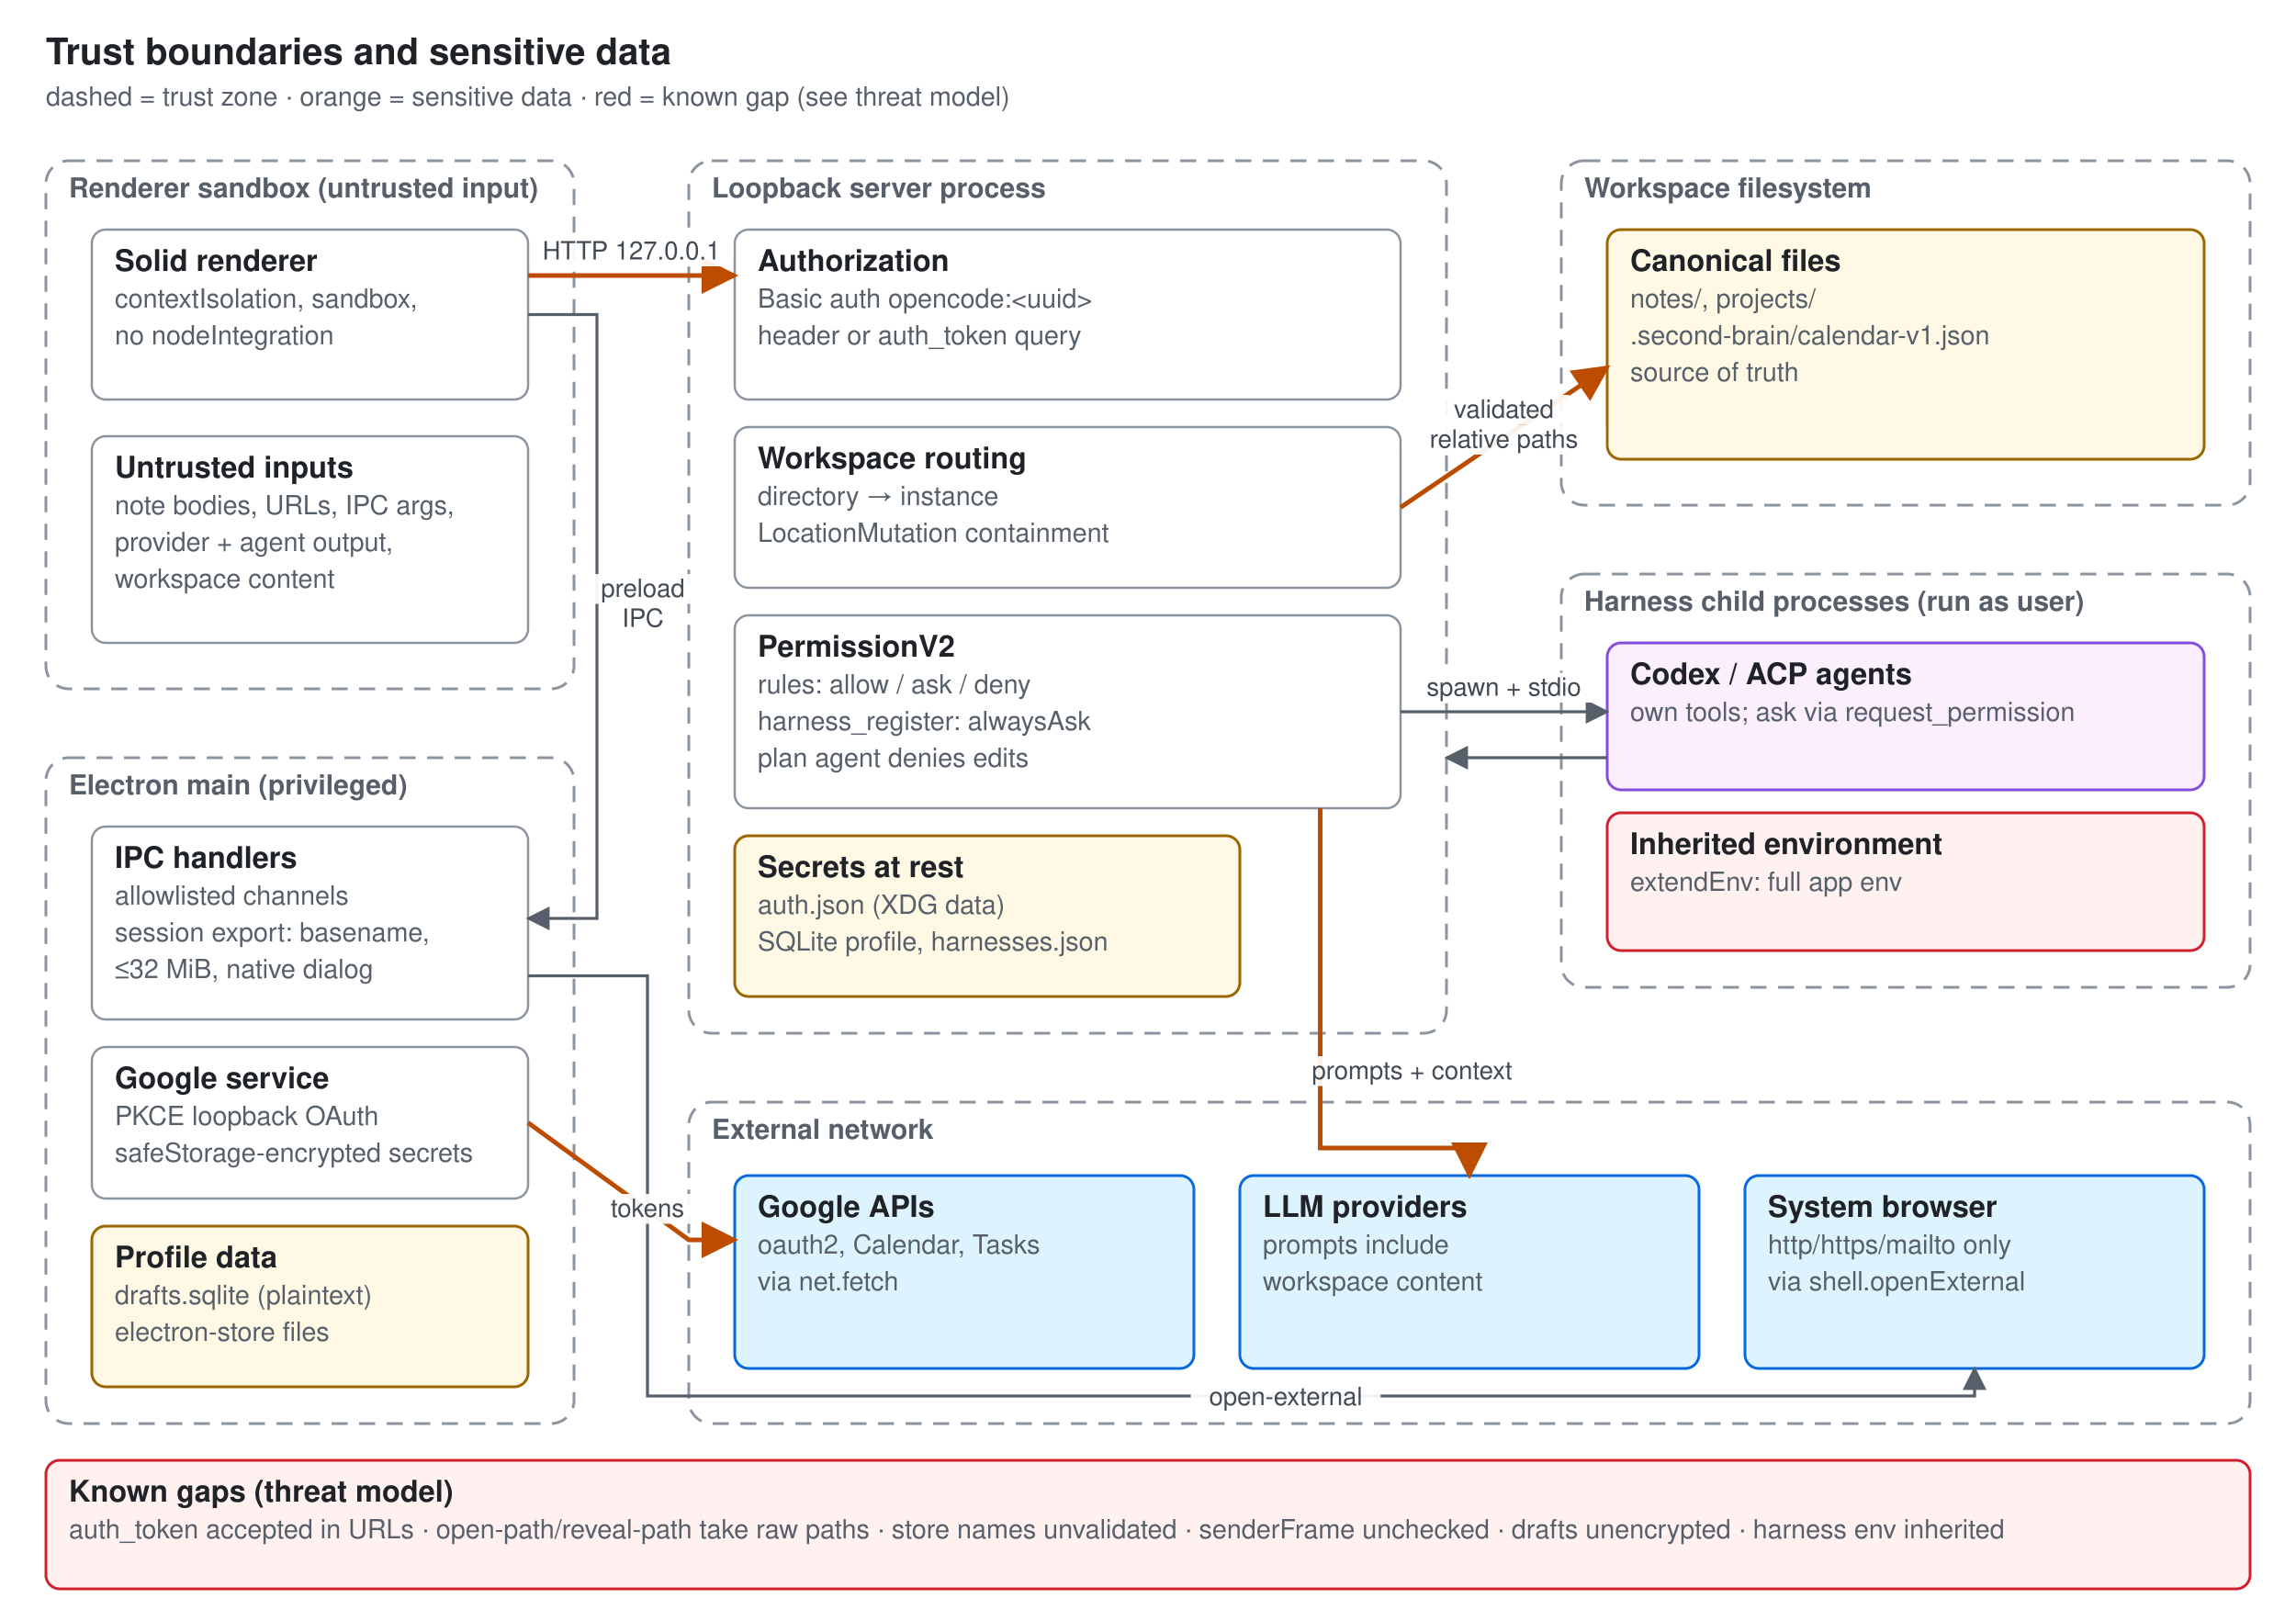
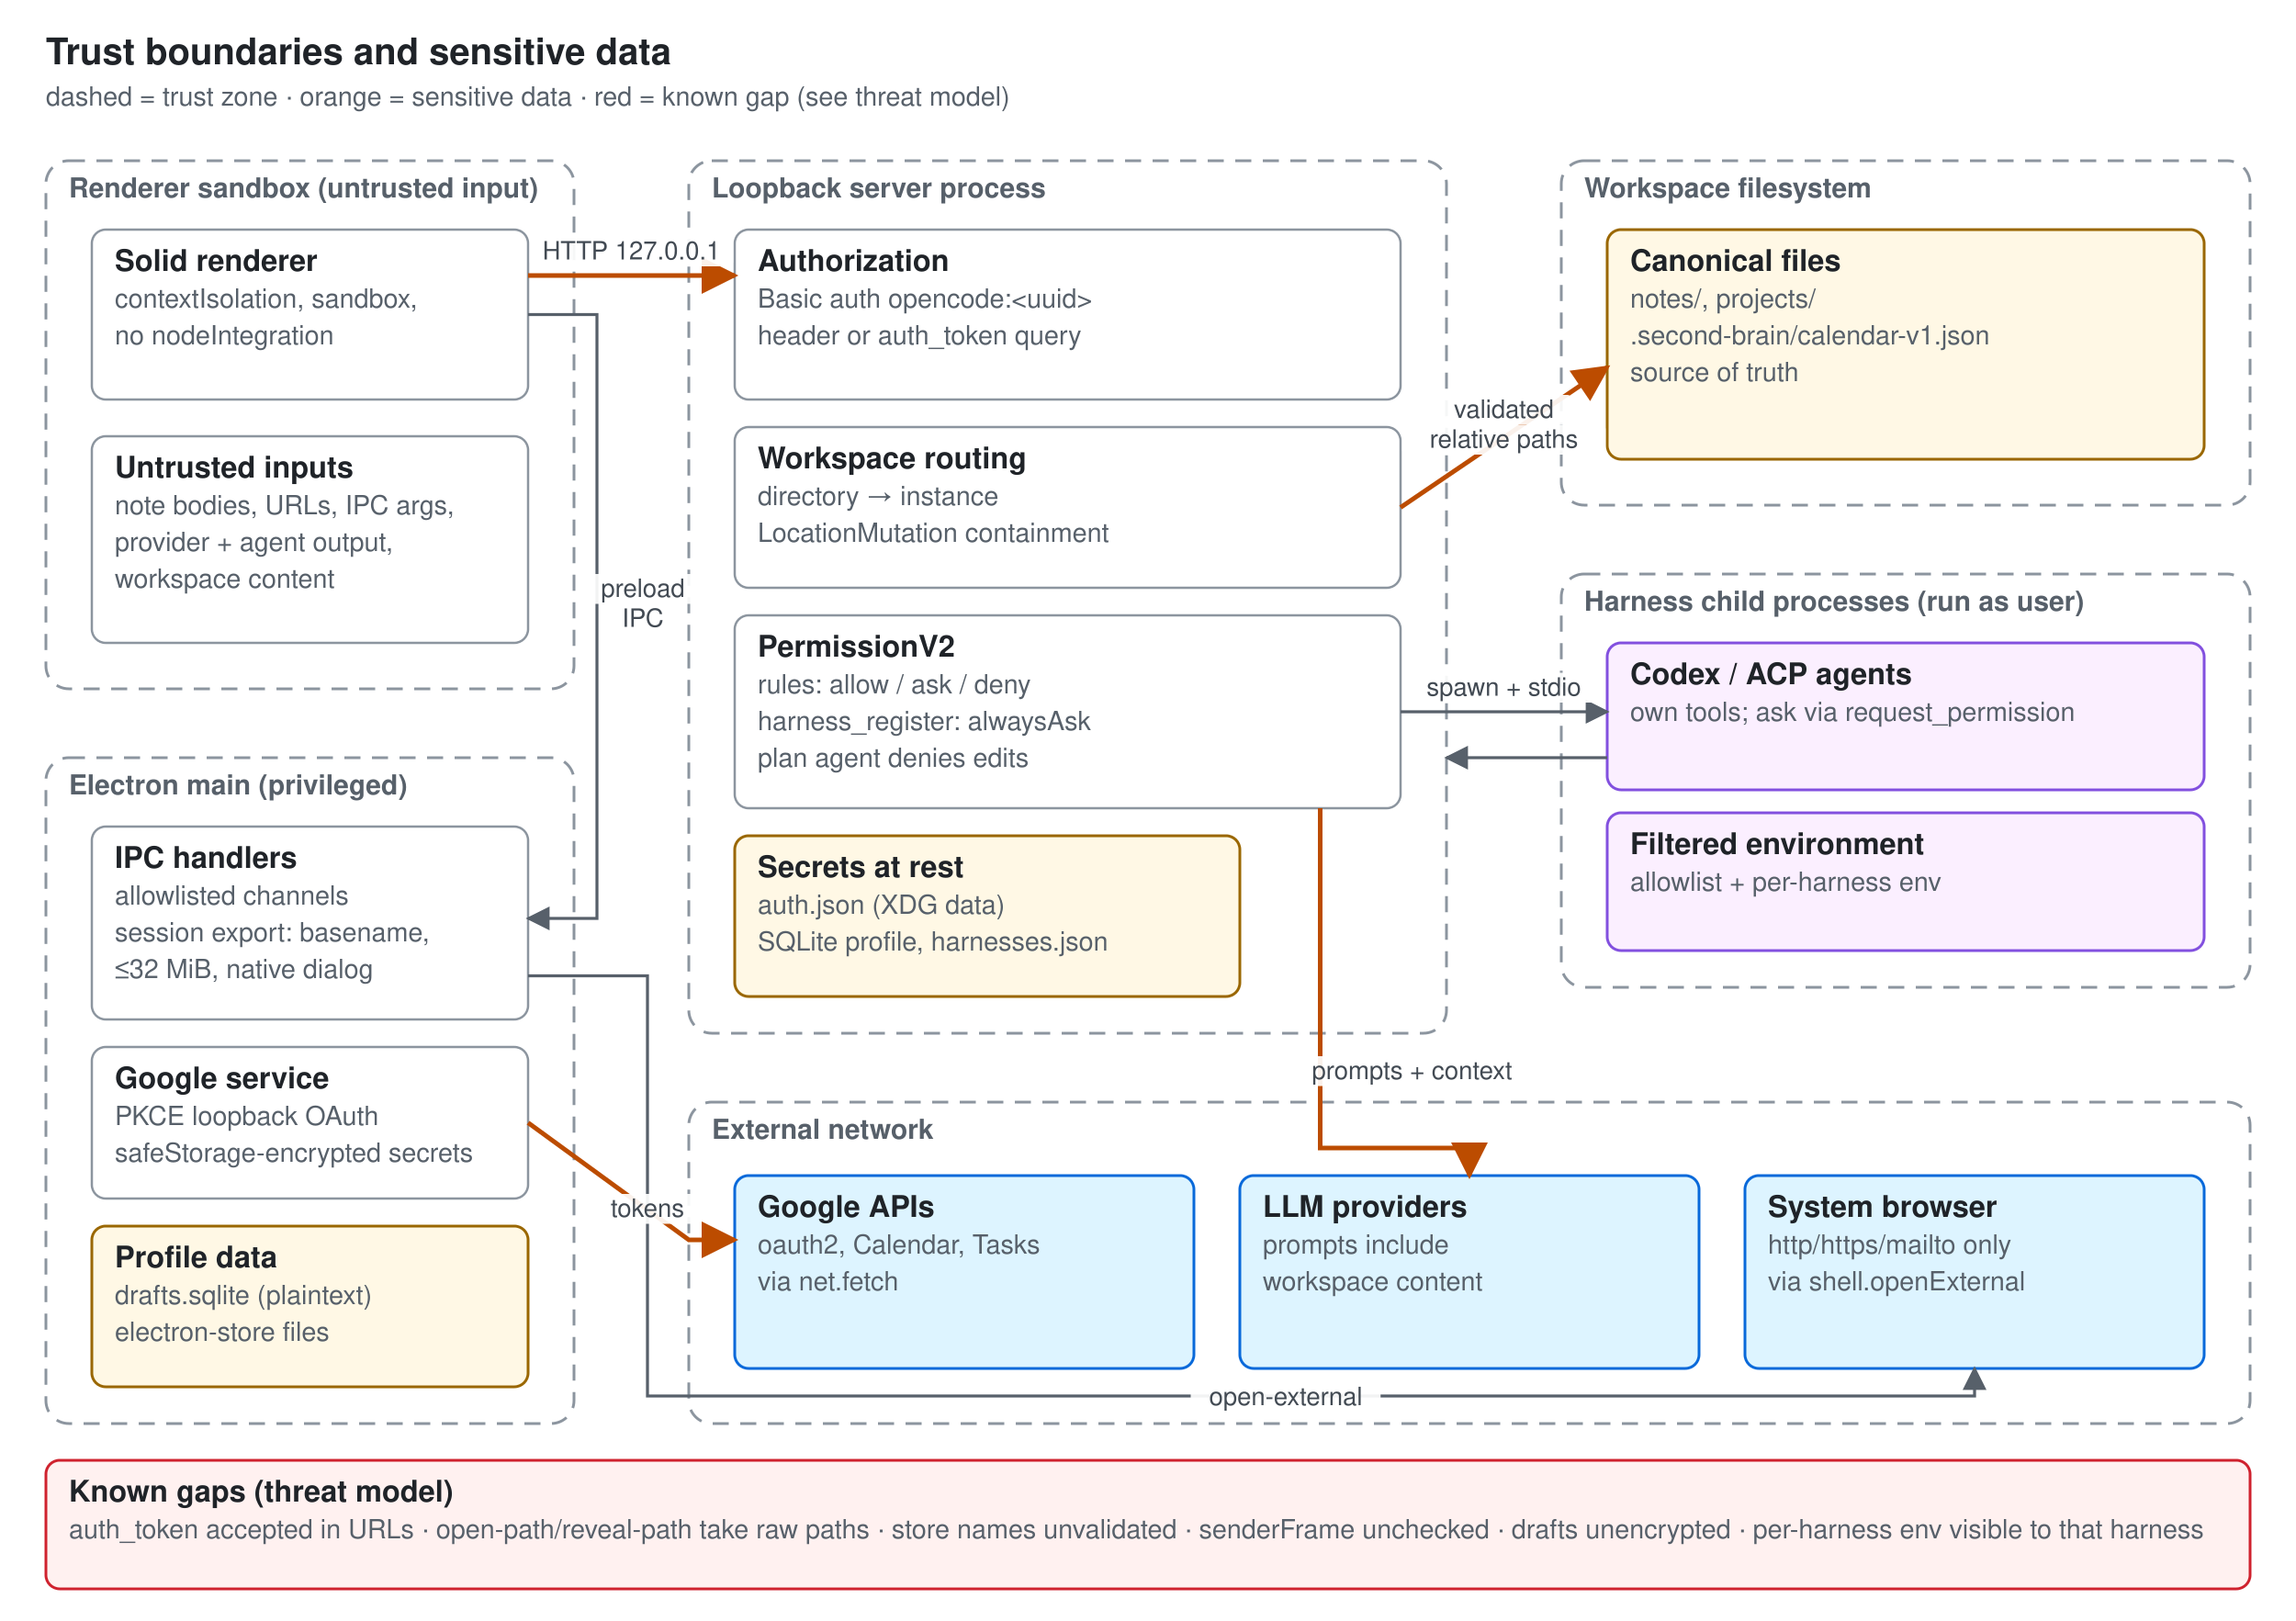
<svg xmlns="http://www.w3.org/2000/svg" viewBox="0 0 1000 706" width="1000" height="706" role="img" aria-labelledby="title desc">
  <style>
  .bg{fill:#ffffff}
  text{font-family:ui-sans-serif,system-ui,-apple-system,"Segoe UI",Helvetica,Arial,sans-serif;font-size:13px;fill:#1f2328}
  .t{font-weight:600}
  .s{font-size:11.5px;fill:#57606a}
  .h{font-size:16px;font-weight:600}
  .lbl{font-size:11px;fill:#424a53}
  .lblbg{fill:#ffffff;opacity:.92}
  .box{fill:#f6f8fa;stroke:#57606a;stroke-width:1.2}
  .sub{fill:#ffffff;stroke:#8c959f;stroke-width:1}
  .store{fill:#fff8e5;stroke:#9a6700;stroke-width:1.2}
  .ext{fill:#ddf4ff;stroke:#0969da;stroke-width:1.2}
  .proc{fill:#fbefff;stroke:#8250df;stroke-width:1.2}
  .zone{fill:none;stroke:#8c959f;stroke-width:1.2;stroke-dasharray:7 5}
  .zonet{font-size:12px;font-weight:600;fill:#57606a}
  .gapz{fill:#fff1f0;stroke:#cf222e;stroke-width:1.2}
  .e{fill:none;stroke:#57606a;stroke-width:1.3}
  .d{stroke-dasharray:5 4}
  .r{stroke:#cf222e}
  .sens{stroke:#bc4c00;stroke-width:2}
  .ah{fill:#57606a}
  .ahr{fill:#cf222e}
  .ahs{fill:#bc4c00}
  .life{stroke:#8c959f;stroke-width:1;stroke-dasharray:4 4}
  .act{fill:#eaeef2;stroke:#57606a;stroke-width:1}
  .frag{fill:none;stroke:#8c959f;stroke-width:1}
  .fragt{fill:#eaeef2;stroke:#8c959f;stroke-width:1}
  .dot{fill:#1f2328}
  .ring{fill:none;stroke:#1f2328;stroke-width:1.5}
  .dia{fill:#ffffff;stroke:#57606a;stroke-width:1.2}
  .bar{fill:#1f2328}
  @media (prefers-color-scheme: dark){
    .bg{fill:#0d1117}
    text{fill:#e6edf3}
    .s{fill:#9198a1} .lbl{fill:#c9d1d9} .lblbg{fill:#0d1117}
    .box{fill:#161b22;stroke:#8b949e} .sub{fill:#0d1117;stroke:#6e7681}
    .store{fill:#2b2111;stroke:#d29922} .ext{fill:#0c2d4a;stroke:#4493f8}
    .proc{fill:#271a3d;stroke:#ab7df8}
    .zone{stroke:#6e7681} .zonet{fill:#9198a1}
    .gapz{fill:#3a1517;stroke:#f85149}
    .e{stroke:#9198a1} .r{stroke:#f85149} .sens{stroke:#f0883e}
    .ah{fill:#9198a1} .ahr{fill:#f85149} .ahs{fill:#f0883e}
    .life{stroke:#6e7681} .act{fill:#21262d;stroke:#8b949e}
    .frag{stroke:#6e7681} .fragt{fill:#21262d;stroke:#6e7681}
    .dot{fill:#e6edf3} .ring{stroke:#e6edf3} .dia{fill:#0d1117;stroke:#8b949e} .bar{fill:#e6edf3}
  }
</style>
  <defs>
    <marker id="a" viewBox="0 0 10 10" refX="9" refY="5" markerWidth="8" markerHeight="8" orient="auto-start-reverse">
      <path class="ah" d="M0,0 L10,5 L0,10 z" />
    </marker>
    <marker id="ar" viewBox="0 0 10 10" refX="9" refY="5" markerWidth="8" markerHeight="8" orient="auto-start-reverse">
      <path class="ahr" d="M0,0 L10,5 L0,10 z" />
    </marker>
    <marker id="as" viewBox="0 0 10 10" refX="9" refY="5" markerWidth="8" markerHeight="8" orient="auto-start-reverse">
      <path class="ahs" d="M0,0 L10,5 L0,10 z" />
    </marker>
    <marker id="o" viewBox="0 0 10 10" refX="9" refY="5" markerWidth="9" markerHeight="9" orient="auto-start-reverse">
      <path class="e" d="M0,0 L10,5 L0,10" />
    </marker>
    <marker id="dm" viewBox="0 0 12 12" refX="1" refY="6" markerWidth="11" markerHeight="11" orient="auto-start-reverse">
      <path class="bar" d="M1,6 L6,1 L11,6 L6,11 z" />
    </marker>
  </defs>
  <rect class="bg" x="0" y="0" width="1000" height="706" />
  <text x="20" y="28" text-anchor="start" class="h">Trust boundaries and sensitive data</text>
  <text x="20" y="46" text-anchor="start" class="s">dashed = trust zone · orange = sensitive data · red = known gap (see threat model)</text>
  <rect class="zone" x="20" y="70" width="230" height="230" rx="10" />
  <text x="30" y="86" text-anchor="start" class="zonet">Renderer sandbox (untrusted input)</text>
  <rect class="sub" x="40" y="100" width="190" height="74" rx="6" />
  <text x="50" y="118" text-anchor="start" class="t">Solid renderer</text>
  <text x="50" y="134" text-anchor="start" class="s">contextIsolation, sandbox,</text>
  <text x="50" y="150" text-anchor="start" class="s">no nodeIntegration</text>
  <rect class="sub" x="40" y="190" width="190" height="90" rx="6" />
  <text x="50" y="208" text-anchor="start" class="t">Untrusted inputs</text>
  <text x="50" y="224" text-anchor="start" class="s">note bodies, URLs, IPC args,</text>
  <text x="50" y="240" text-anchor="start" class="s">provider + agent output,</text>
  <text x="50" y="256" text-anchor="start" class="s">workspace content</text>
  <rect class="zone" x="20" y="330" width="230" height="290" rx="10" />
  <text x="30" y="346" text-anchor="start" class="zonet">Electron main (privileged)</text>
  <rect class="sub" x="40" y="360" width="190" height="84" rx="6" />
  <text x="50" y="378" text-anchor="start" class="t">IPC handlers</text>
  <text x="50" y="394" text-anchor="start" class="s">allowlisted channels</text>
  <text x="50" y="410" text-anchor="start" class="s">session export: basename,</text>
  <text x="50" y="426" text-anchor="start" class="s">≤32 MiB, native dialog</text>
  <rect class="sub" x="40" y="456" width="190" height="66" rx="6" />
  <text x="50" y="474" text-anchor="start" class="t">Google service</text>
  <text x="50" y="490" text-anchor="start" class="s">PKCE loopback OAuth</text>
  <text x="50" y="506" text-anchor="start" class="s">safeStorage-encrypted secrets</text>
  <rect class="store" x="40" y="534" width="190" height="70" rx="6" />
  <text x="50" y="552" text-anchor="start" class="t">Profile data</text>
  <text x="50" y="568" text-anchor="start" class="s">drafts.sqlite (plaintext)</text>
  <text x="50" y="584" text-anchor="start" class="s">electron-store files</text>
  <rect class="zone" x="300" y="70" width="330" height="380" rx="10" />
  <text x="310" y="86" text-anchor="start" class="zonet">Loopback server process</text>
  <rect class="sub" x="320" y="100" width="290" height="74" rx="6" />
  <text x="330" y="118" text-anchor="start" class="t">Authorization</text>
  <text x="330" y="134" text-anchor="start" class="s">Basic auth opencode:&lt;uuid&gt;</text>
  <text x="330" y="150" text-anchor="start" class="s">header or auth_token query</text>
  <rect class="sub" x="320" y="186" width="290" height="70" rx="6" />
  <text x="330" y="204" text-anchor="start" class="t">Workspace routing</text>
  <text x="330" y="220" text-anchor="start" class="s">directory → instance</text>
  <text x="330" y="236" text-anchor="start" class="s">LocationMutation containment</text>
  <rect class="sub" x="320" y="268" width="290" height="84" rx="6" />
  <text x="330" y="286" text-anchor="start" class="t">PermissionV2</text>
  <text x="330" y="302" text-anchor="start" class="s">rules: allow / ask / deny</text>
  <text x="330" y="318" text-anchor="start" class="s">harness_register: alwaysAsk</text>
  <text x="330" y="334" text-anchor="start" class="s">plan agent denies edits</text>
  <rect class="store" x="320" y="364" width="220" height="70" rx="6" />
  <text x="330" y="382" text-anchor="start" class="t">Secrets at rest</text>
  <text x="330" y="398" text-anchor="start" class="s">auth.json (XDG data)</text>
  <text x="330" y="414" text-anchor="start" class="s">SQLite profile, harnesses.json</text>
  <rect class="zone" x="680" y="70" width="300" height="150" rx="10" />
  <text x="690" y="86" text-anchor="start" class="zonet">Workspace filesystem</text>
  <rect class="store" x="700" y="100" width="260" height="100" rx="6" />
  <text x="710" y="118" text-anchor="start" class="t">Canonical files</text>
  <text x="710" y="134" text-anchor="start" class="s">notes/, projects/</text>
  <text x="710" y="150" text-anchor="start" class="s">.second-brain/calendar-v1.json</text>
  <text x="710" y="166" text-anchor="start" class="s">source of truth</text>
  <rect class="zone" x="680" y="250" width="300" height="180" rx="10" />
  <text x="690" y="266" text-anchor="start" class="zonet">Harness child processes (run as user)</text>
  <rect class="proc" x="700" y="280" width="260" height="64" rx="6" />
  <text x="710" y="298" text-anchor="start" class="t">Codex / ACP agents</text>
  <text x="710" y="314" text-anchor="start" class="s">own tools; ask via request_permission</text>
-   <rect class="gapz" x="700" y="354" width="260" height="60" rx="6" />
-   <text x="710" y="372" text-anchor="start" class="t">Inherited environment</text>
-   <text x="710" y="388" text-anchor="start" class="s">extendEnv: full app env</text>
+   <rect class="proc" x="700" y="354" width="260" height="60" rx="6" />
+   <text x="710" y="372" text-anchor="start" class="t">Filtered environment</text>
+   <text x="710" y="388" text-anchor="start" class="s">allowlist + per-harness env</text>
  <rect class="zone" x="300" y="480" width="680" height="140" rx="10" />
  <text x="310" y="496" text-anchor="start" class="zonet">External network</text>
  <rect class="ext" x="320" y="512" width="200" height="84" rx="6" />
  <text x="330" y="530" text-anchor="start" class="t">Google APIs</text>
  <text x="330" y="546" text-anchor="start" class="s">oauth2, Calendar, Tasks</text>
  <text x="330" y="562" text-anchor="start" class="s">via net.fetch</text>
  <rect class="ext" x="540" y="512" width="200" height="84" rx="6" />
  <text x="550" y="530" text-anchor="start" class="t">LLM providers</text>
  <text x="550" y="546" text-anchor="start" class="s">prompts include</text>
  <text x="550" y="562" text-anchor="start" class="s">workspace content</text>
  <rect class="ext" x="760" y="512" width="200" height="84" rx="6" />
  <text x="770" y="530" text-anchor="start" class="t">System browser</text>
  <text x="770" y="546" text-anchor="start" class="s">http/https/mailto only</text>
  <text x="770" y="562" text-anchor="start" class="s">via shell.openExternal</text>
  <path class="e " d="M230,137 L260,137 L260,400 L230,400" marker-end="url(#a)" />
  <path class="e sens" d="M230,120 L320,120" marker-end="url(#as)" />
  <path class="e sens" d="M610,221 L700,160" marker-end="url(#as)" />
  <path class="e " d="M610,310 L700,310" marker-end="url(#a)" />
  <path class="e " d="M700,330 L630,330" marker-end="url(#a)" />
  <path class="e sens" d="M230,489 L300,540 L320,540" marker-end="url(#as)" />
  <path class="e sens" d="M575,352 L575,500 L640,500 L640,512" marker-end="url(#as)" />
  <path class="e " d="M230,425 L282,425 L282,608 L860,608 L860,596" marker-end="url(#a)" />
  <rect class="gapz" x="20" y="636" width="960" height="56" rx="6" />
  <text x="30" y="654" text-anchor="start" class="t">Known gaps (threat model)</text>
-   <text x="30" y="670" text-anchor="start" class="s">auth_token accepted in URLs · open-path/reveal-path take raw paths · store names unvalidated · senderFrame unchecked · drafts unencrypted · harness env inherited</text>
+   <text x="30" y="670" text-anchor="start" class="s">auth_token accepted in URLs · open-path/reveal-path take raw paths · store names unvalidated · senderFrame unchecked · drafts unencrypted · per-harness env visible to that harness</text>
  <rect class="lblbg" x="256.4" y="250.0" width="47.3" height="13" rx="2" />
  <text class="lbl" x="280" y="260" text-anchor="middle">preload</text>
  <rect class="lblbg" x="268.1" y="263.0" width="23.7" height="13" rx="2" />
  <text class="lbl" x="280" y="273" text-anchor="middle">IPC</text>
  <rect class="lblbg" x="230.7" y="103.0" width="88.6" height="13" rx="2" />
  <text class="lbl" x="275" y="113" text-anchor="middle">HTTP 127.0.0.1</text>
  <rect class="lblbg" x="625.5" y="172.0" width="59.1" height="13" rx="2" />
  <text class="lbl" x="655" y="182" text-anchor="middle">validated</text>
  <rect class="lblbg" x="610.7" y="185.0" width="88.6" height="13" rx="2" />
  <text class="lbl" x="655" y="195" text-anchor="middle">relative paths</text>
  <rect class="lblbg" x="613.6" y="293.0" width="82.7" height="13" rx="2" />
  <text class="lbl" x="655" y="303" text-anchor="middle">spawn + stdio</text>
  <rect class="lblbg" x="261.3" y="520.0" width="41.4" height="13" rx="2" />
  <text class="lbl" x="282" y="530" text-anchor="middle">tokens</text>
  <rect class="lblbg" x="561.9" y="460.0" width="106.3" height="13" rx="2" />
  <text class="lbl" x="615" y="470" text-anchor="middle">prompts + context</text>
  <rect class="lblbg" x="518.6" y="602.0" width="82.7" height="13" rx="2" />
  <text class="lbl" x="560" y="612" text-anchor="middle">open-external</text>
</svg>
